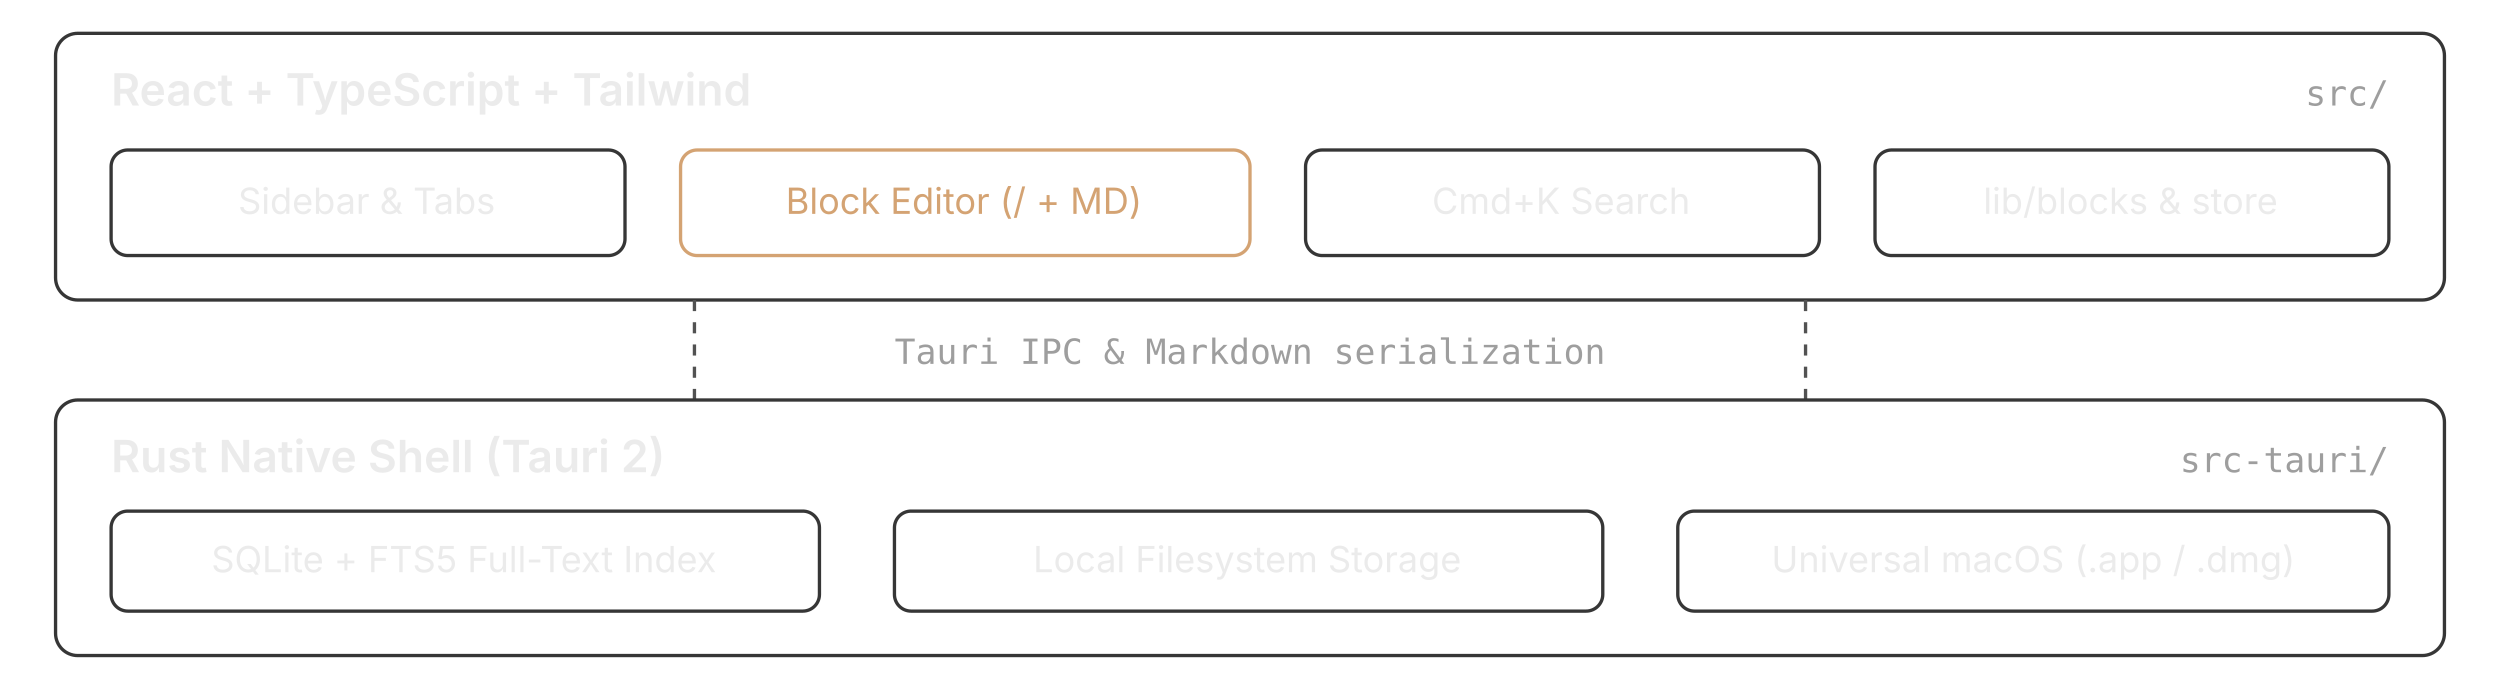
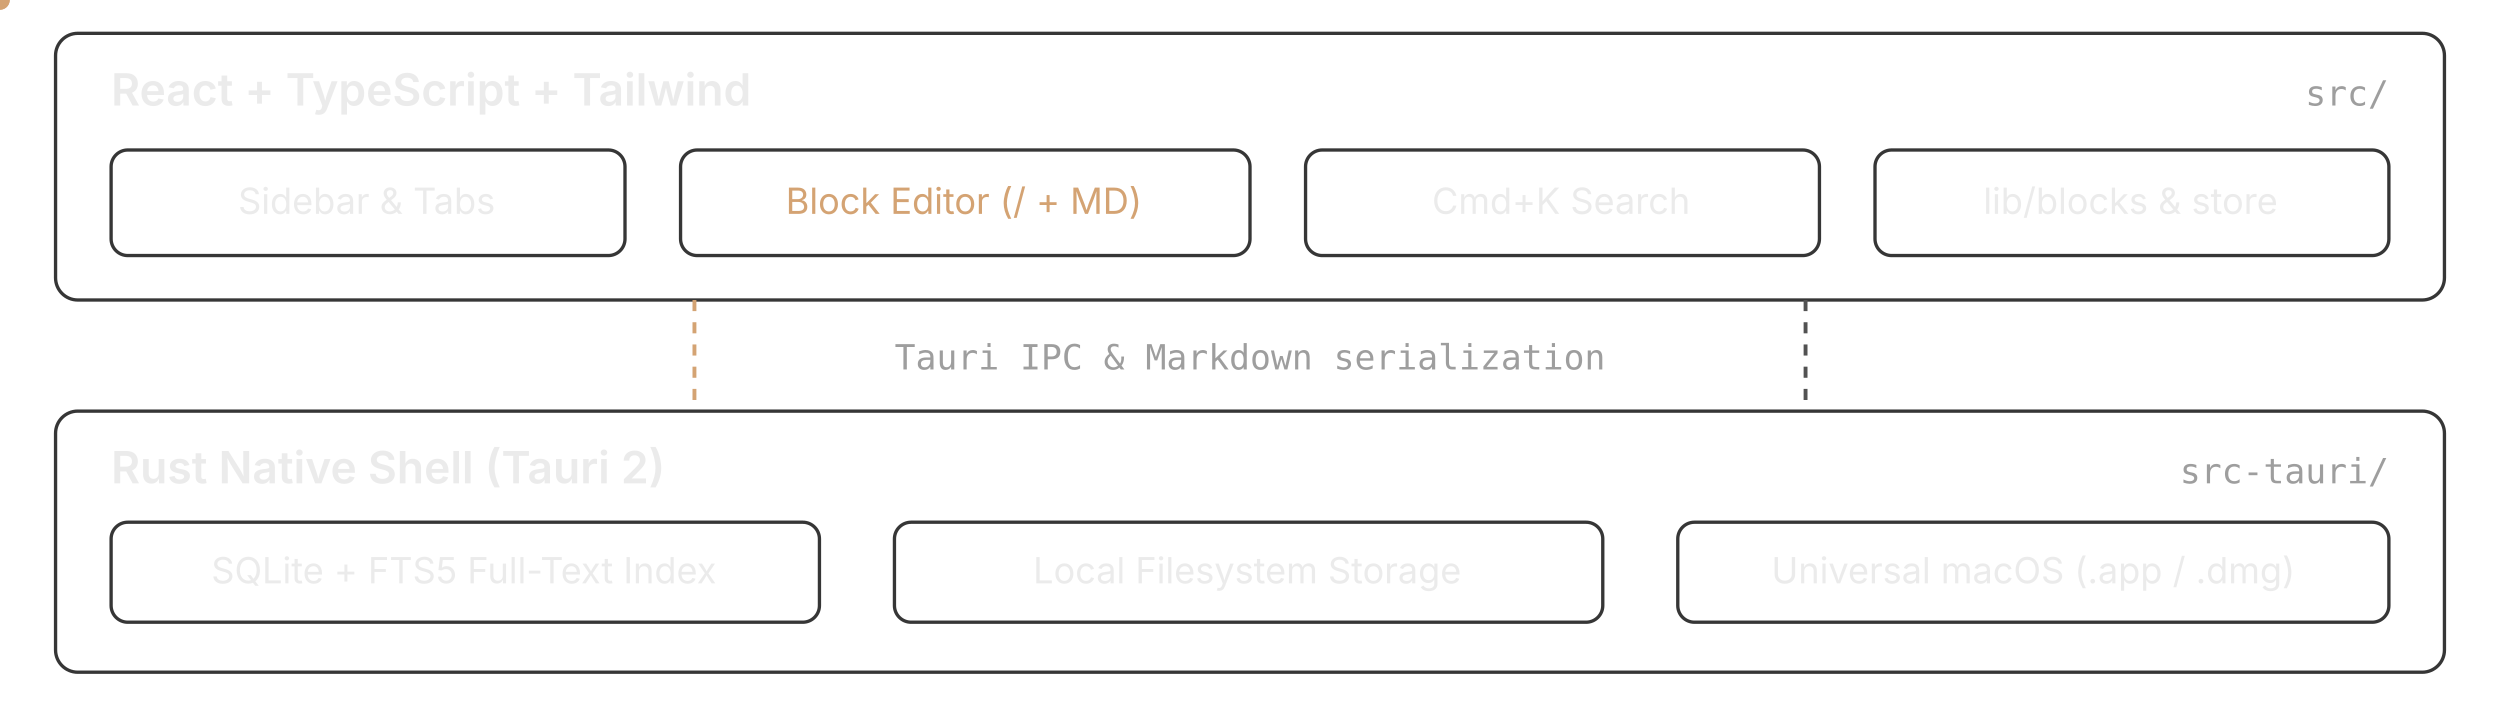
- <svg xmlns="http://www.w3.org/2000/svg" viewBox="0 0 900 250" width="900" height="250">
+ <svg xmlns="http://www.w3.org/2000/svg" viewBox="0 0 900 256" width="900" height="256" role="img" aria-label="Noteworthy React and Tauri Rust Architecture">
  <style>
  text { font-family: -apple-system, BlinkMacSystemFont, "SF Pro Text", "SF Pro Display", system-ui, sans-serif; }
  .mono { font-family: ui-monospace, "SF Mono", SFMono-Regular, Menlo, monospace; }
  .fg { fill: #EBEBEB; }
  .mut { fill: #9E9E9E; }
  .acc { fill: #D4A373; }
  .bd { fill: none; stroke: #363636; stroke-width: 1.2; }
-   .bd-acc { fill: none; stroke: #D4A373; stroke-width: 1.2; }
-   .dash { fill: none; stroke: #525252; stroke-width: 1.2; stroke-dasharray: 4 4; }
-   .icon { fill: none; stroke: #D4A373; stroke-width: 1.6; stroke-linecap: round; stroke-linejoin: round; }
-   .caret { fill: #D4A373; animation: blink 1.2s step-end infinite; }
-   @keyframes blink { 0%, 100% { opacity: 1; } 50% { opacity: 0; } }
+   .dash { fill: none; stroke: #D4A373; stroke-width: 1.4; stroke-dasharray: 4 4; animation: nw-march 1.2s linear infinite; }
+   .dash-up { fill: none; stroke: #525252; stroke-width: 1.4; stroke-dasharray: 4 4; animation: nw-march-up 1.2s linear infinite; }
+   .sig-dot { fill: #D4A373; }
+ 
+   @keyframes nw-march { to { stroke-dashoffset: -16; } }
+   @keyframes nw-march-up { to { stroke-dashoffset: 16; } }
+ 
+   /* Synchronized stage pulses over 6s cycle */
+   .nw-top { animation: nw-stage-top 6s ease-in-out infinite; }
+   .nw-bot { animation: nw-stage-bot 6s ease-in-out infinite; }
+   .nw-sub1 { animation: nw-sub 6s ease-in-out infinite 0s; }
+   .nw-sub2 { animation: nw-sub 6s ease-in-out infinite 0.5s; }
+   .nw-sub3 { animation: nw-sub 6s ease-in-out infinite 3.0s; }
+   .nw-sub4 { animation: nw-sub 6s ease-in-out infinite 3.5s; }
+ 
+   @keyframes nw-stage-top {
+     0%, 35% { stroke: #D4A373; stroke-width: 1.6; }
+     45%, 100% { stroke: #363636; stroke-width: 1.2; }
+   }
+   @keyframes nw-stage-bot {
+     0%, 45% { stroke: #363636; stroke-width: 1.2; }
+     52%, 88% { stroke: #D4A373; stroke-width: 1.6; }
+     95%, 100% { stroke: #363636; stroke-width: 1.2; }
+   }
+   @keyframes nw-sub {
+     0%, 28% { stroke: #D4A373; stroke-width: 1.5; }
+     35%, 100% { stroke: #363636; stroke-width: 1.2; }
+   }
+ 
  @media (prefers-color-scheme: light) {
    .fg { fill: #3B3834; }
    .mut { fill: #7A756E; }
    .acc { fill: #965A2B; }
    .bd { stroke: #DEDAD3; }
-     .bd-acc { stroke: #965A2B; }
-     .dash { stroke: #B8B2A8; }
-     .icon { stroke: #965A2B; }
-     .caret { fill: #965A2B; }
+     .dash { stroke: #965A2B; }
+     .dash-up { stroke: #B8B2A8; }
+     .sig-dot { fill: #965A2B; }
+     @keyframes nw-stage-top {
+       0%, 35% { stroke: #965A2B; stroke-width: 1.6; }
+       45%, 100% { stroke: #DEDAD3; stroke-width: 1.2; }
+     }
+     @keyframes nw-stage-bot {
+       0%, 45% { stroke: #DEDAD3; stroke-width: 1.2; }
+       52%, 88% { stroke: #965A2B; stroke-width: 1.6; }
+       95%, 100% { stroke: #DEDAD3; stroke-width: 1.2; }
+     }
+     @keyframes nw-sub {
+       0%, 28% { stroke: #965A2B; stroke-width: 1.5; }
+       35%, 100% { stroke: #DEDAD3; stroke-width: 1.2; }
+     }
  }
  @media (prefers-reduced-motion: reduce) {
-     .caret { animation: none; }
+     .dash, .dash-up, .nw-top, .nw-bot, .nw-sub1, .nw-sub2, .nw-sub3, .nw-sub4 { animation: none !important; }
+     .sig-dot { display: none; }
  }
- </style>
-   <rect x="20" y="12" width="860" height="96" rx="8" class="bd" />
+   </style>
+   <rect x="20" y="12" width="860" height="96" rx="8" class="bd nw-top" />
  <text x="40" y="38" font-size="16" font-weight="600" class="fg">React + TypeScript + Tailwind</text>
  <text x="860" y="38" text-anchor="end" font-size="12.5" class="mono mut">src/</text>
-   <rect x="40" y="54" width="185" height="38" rx="6" class="bd" />
+   <rect x="40" y="54" width="185" height="38" rx="6" class="bd nw-sub1" />
  <text x="132" y="77" text-anchor="middle" font-size="13" class="fg">Sidebar &amp; Tabs</text>
-   <rect x="245" y="54" width="205" height="38" rx="6" class="bd-acc" />
+   <rect x="245" y="54" width="205" height="38" rx="6" class="bd nw-sub2" />
  <text x="347" y="77" text-anchor="middle" font-size="13" class="acc">Block Editor (/ + MD)</text>
-   <rect x="470" y="54" width="185" height="38" rx="6" class="bd" />
+   <rect x="470" y="54" width="185" height="38" rx="6" class="bd nw-sub1" />
  <text x="562" y="77" text-anchor="middle" font-size="13" class="fg">Cmd+K Search</text>
-   <rect x="675" y="54" width="185" height="38" rx="6" class="bd" />
+   <rect x="675" y="54" width="185" height="38" rx="6" class="bd nw-sub2" />
  <text x="767" y="77" text-anchor="middle" font-size="13" class="fg">lib/blocks &amp; store</text>
-   <line x1="250" y1="108" x2="250" y2="144" class="dash" />
-   <line x1="650" y1="108" x2="650" y2="144" class="dash" />
-   <text x="450" y="131" text-anchor="middle" font-size="12.5" class="mono mut">Tauri IPC &amp; Markdown serialization</text>
-   <rect x="20" y="144" width="860" height="92" rx="8" class="bd" />
-   <text x="40" y="170" font-size="16" font-weight="600" class="fg">Rust Native Shell (Tauri 2)</text>
-   <text x="860" y="170" text-anchor="end" font-size="12.5" class="mono mut">src-tauri/</text>
-   <rect x="40" y="184" width="255" height="36" rx="6" class="bd" />
-   <text x="167" y="206" text-anchor="middle" font-size="13" class="fg">SQLite + FTS5 Full-Text Index</text>
-   <rect x="322" y="184" width="255" height="36" rx="6" class="bd" />
-   <text x="449" y="206" text-anchor="middle" font-size="13" class="fg">Local Filesystem Storage</text>
-   <rect x="604" y="184" width="256" height="36" rx="6" class="bd" />
-   <text x="732" y="206" text-anchor="middle" font-size="13" class="fg">Universal macOS (.app / .dmg)</text>
+   <line x1="250" y1="108" x2="250" y2="148" class="dash" />
+   <line x1="650" y1="108" x2="650" y2="148" class="dash-up" />
+   <text x="450" y="133" text-anchor="middle" font-size="12.5" class="mono mut">Tauri IPC &amp; Markdown serialization</text>
+   <circle r="3.5" class="sig-dot">
+     <animateMotion dur="6s" repeatCount="indefinite" path="M 250 108 L 250 148" />
+   </circle>
+   <circle r="3.5" class="sig-dot">
+     <animateMotion dur="6s" repeatCount="indefinite" begin="3s" path="M 650 148 L 650 108" />
+   </circle>
+   <rect x="20" y="148" width="860" height="94" rx="8" class="bd nw-bot" />
+   <text x="40" y="174" font-size="16" font-weight="600" class="fg">Rust Native Shell (Tauri 2)</text>
+   <text x="860" y="174" text-anchor="end" font-size="12.5" class="mono mut">src-tauri/</text>
+   <rect x="40" y="188" width="255" height="36" rx="6" class="bd nw-sub3" />
+   <text x="167" y="210" text-anchor="middle" font-size="13" class="fg">SQLite + FTS5 Full-Text Index</text>
+   <rect x="322" y="188" width="255" height="36" rx="6" class="bd nw-sub4" />
+   <text x="449" y="210" text-anchor="middle" font-size="13" class="fg">Local Filesystem Storage</text>
+   <rect x="604" y="188" width="256" height="36" rx="6" class="bd nw-sub3" />
+   <text x="732" y="210" text-anchor="middle" font-size="13" class="fg">Universal macOS (.app / .dmg)</text>
</svg>
